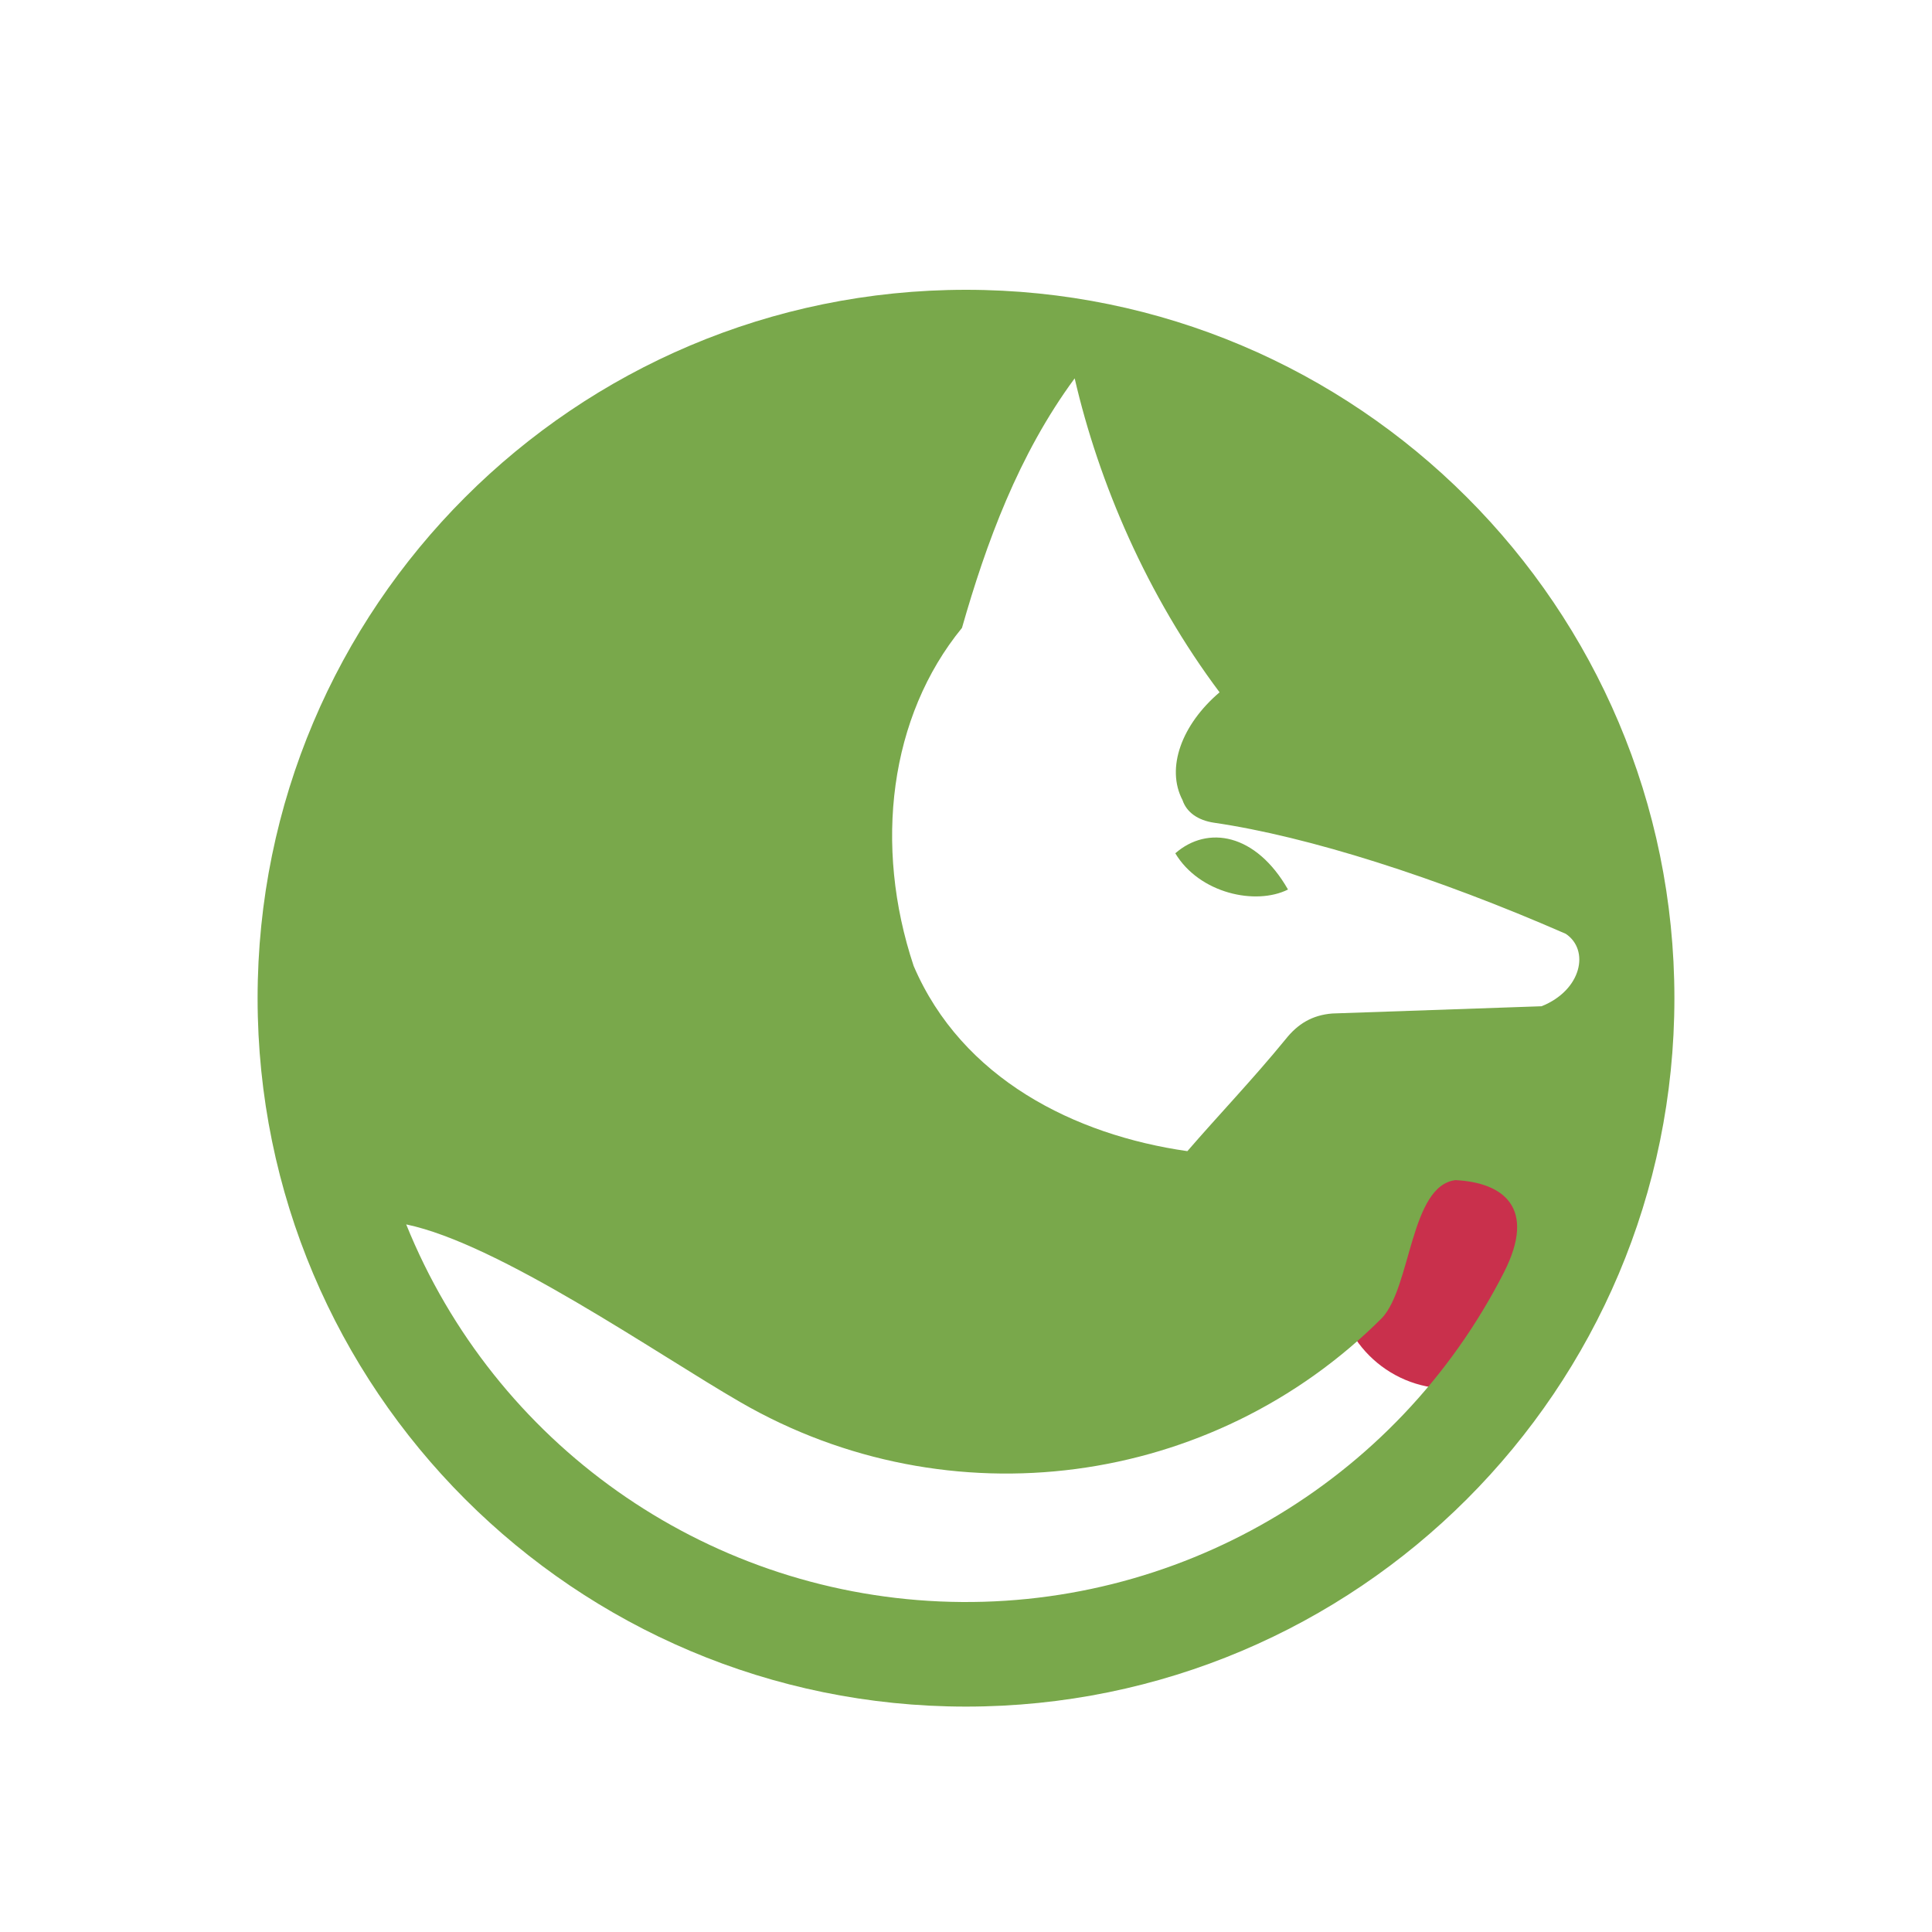
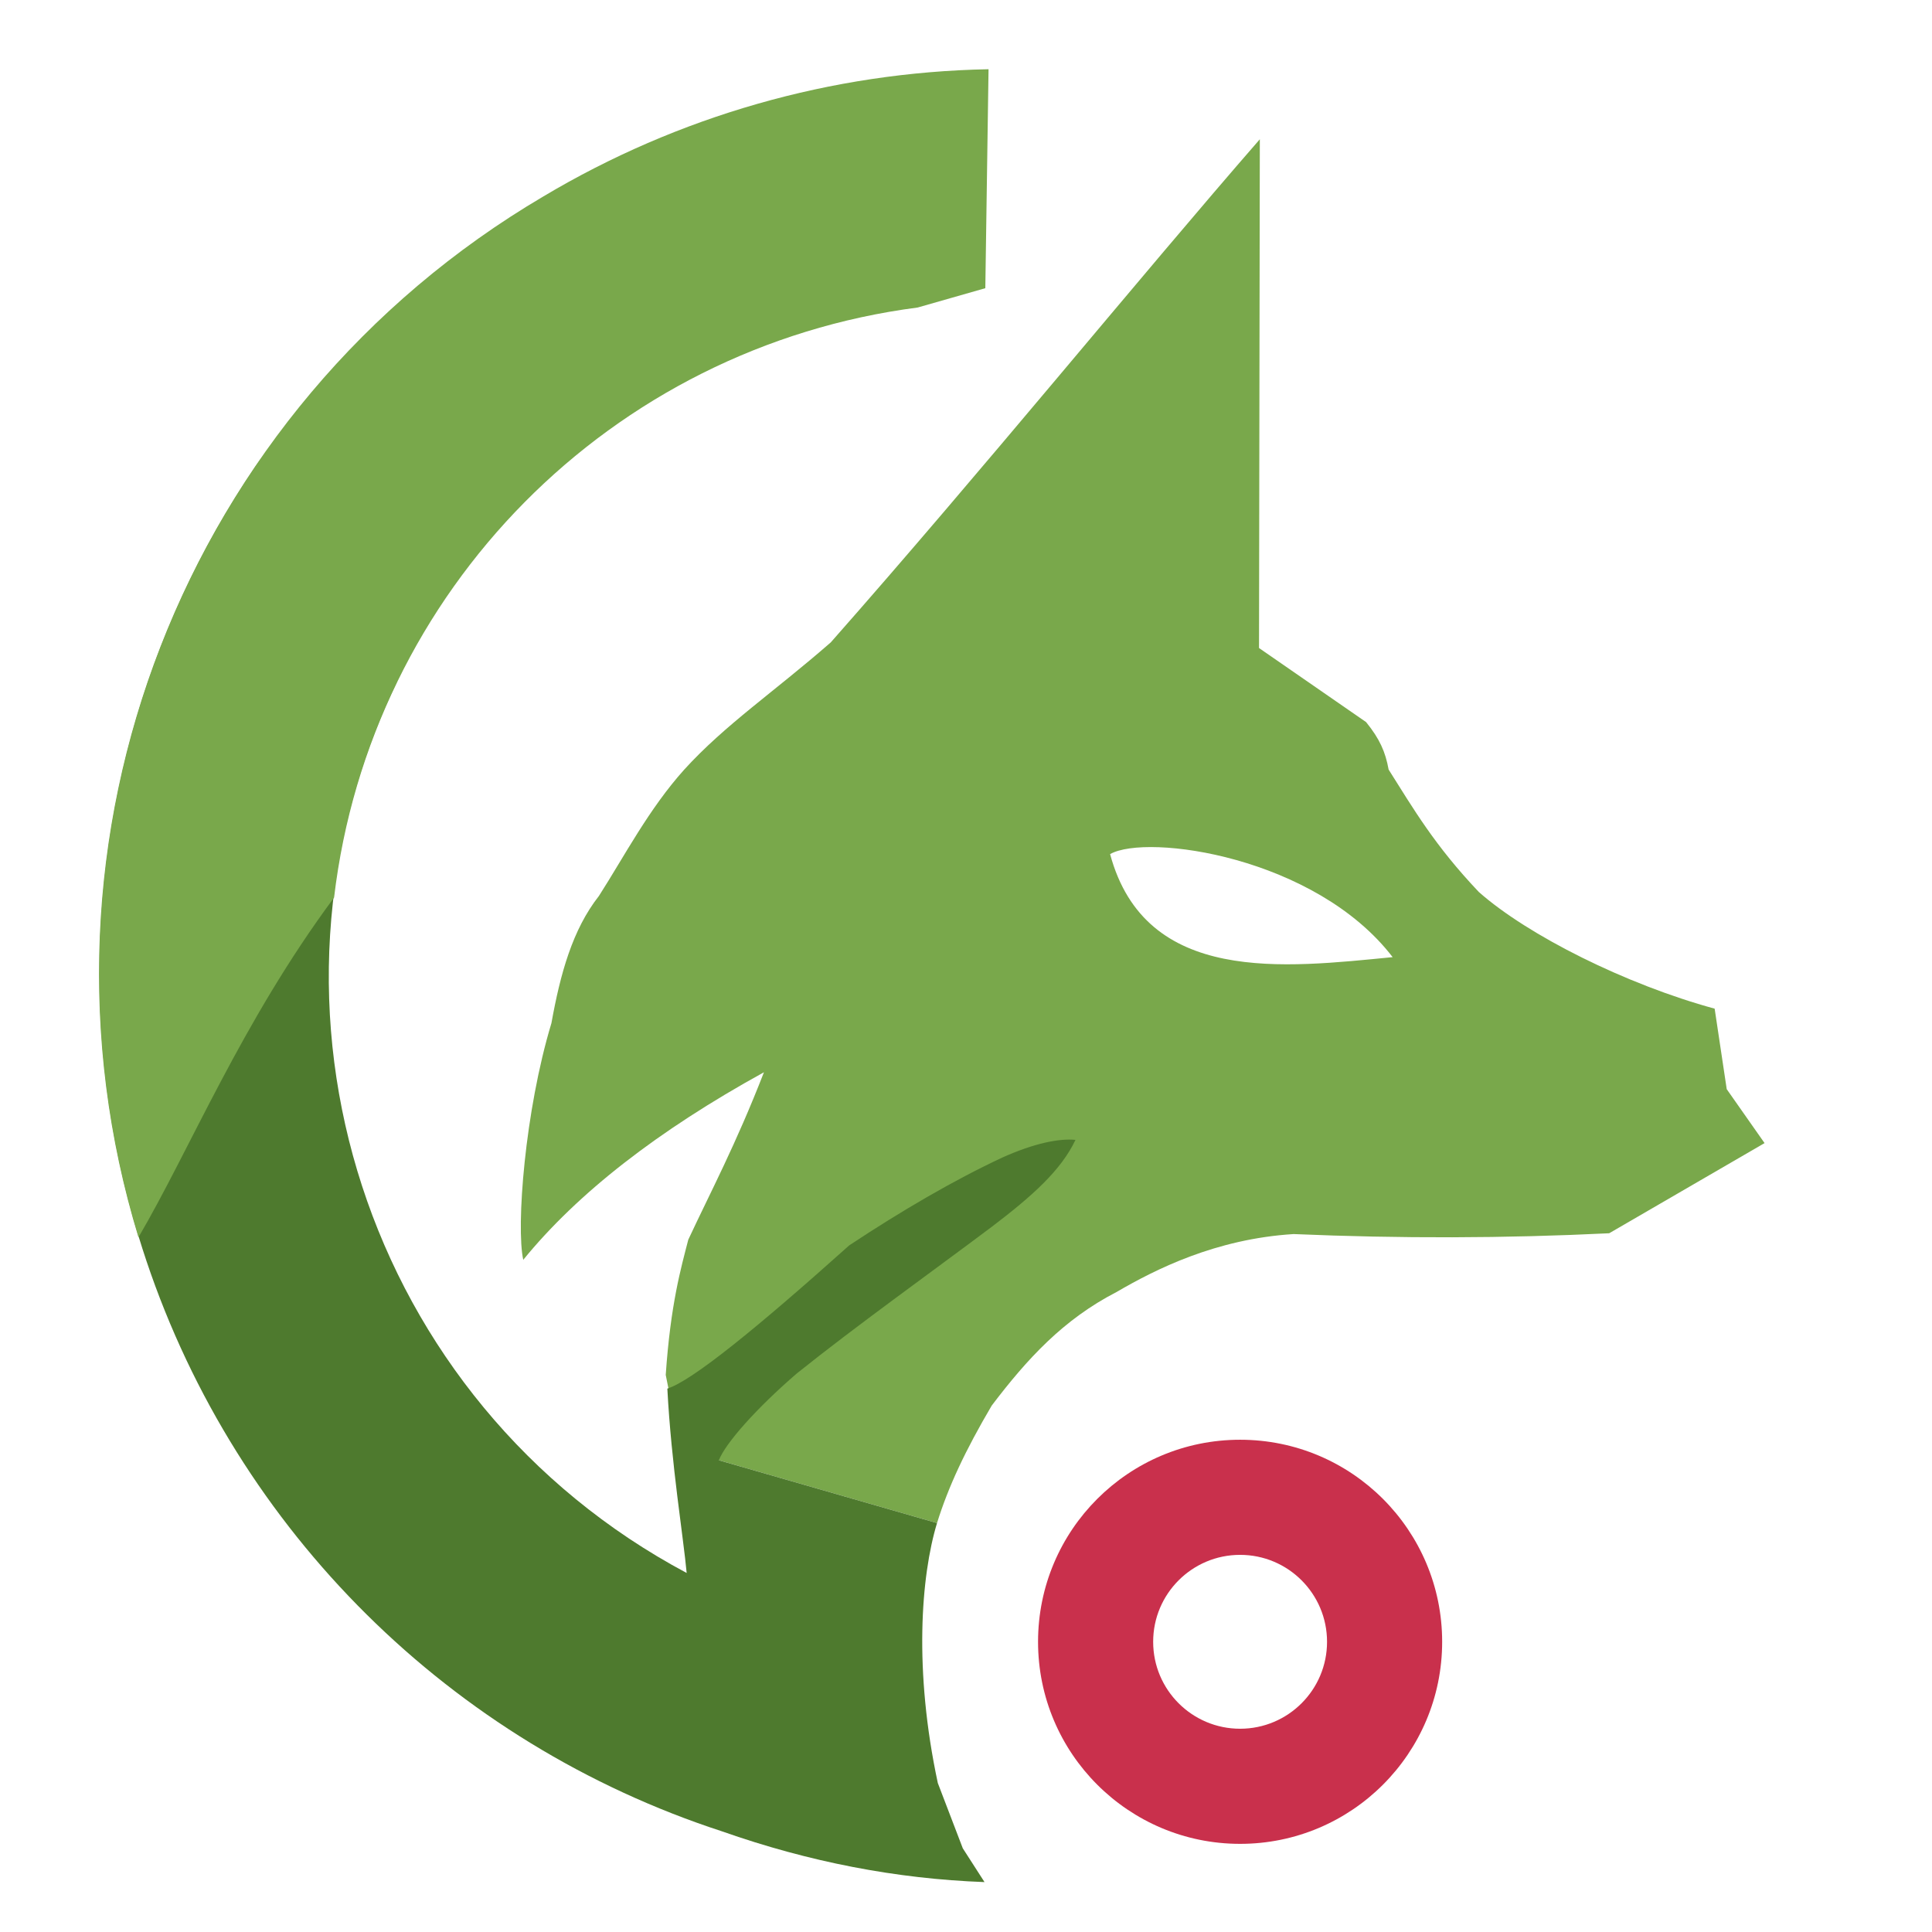
- <svg xmlns="http://www.w3.org/2000/svg" viewBox="0 0 240 240" role="img" aria-label="BuilderFox den mark">
-   <circle cx="180" cy="158.5" r="14" fill="#C9304C" />
-   <path fill="#79A84B" fill-rule="evenodd" d="     M 120,36     C 168.6,36 208,75.4 208,124     C 208,172.6 168.6,212 120,212     C 71.4,212 32,172.6 32,124     C 32,75.4 71.4,36 120,36     Z     M 133.5,47     C 136.5,60 142.5,74 151.5,86     C 146.8,90 144.8,95.4 146.9,99.4     C 147.4,100.9 148.8,101.9 150.8,102.2     C 162.5,103.9 178.5,109 194.5,116     C 197.5,118 196.5,123 191.5,125     L 165.5,125.9     C 163,126.1 161.2,127.2 159.7,129.1     C 155.7,134 151.3,138.6 147.5,143     C 133.5,141 119.5,134 113.5,120     C 108.5,105 110.5,89 119.5,78     C 122.5,67.5 126.5,56.5 133.5,47     Z     M 146,106     C 150,102.5 156,103.5 160,110.5     C 156,112.5 149,111 146,106     Z     M 50.46,152.10     A 75,75 0 0 0 186.83,158.05     C 190.9,150.05 186.8,146.9 180.8,146.6     C 175.2,147.3 175.3,159.8 171.7,163.7     A 66,66 0 0 1 92.0,174.2     C 81.6,168.2 62,154.5 50.46,152.10     Z   " />
+ <svg xmlns="http://www.w3.org/2000/svg" viewBox="0 0 240 240" role="img" aria-label="BuilderFox mark: a fox head in profile inside a sweeping crescent arc, with a crimson ring accent below the jaw">
+   <path fill="#79A84B" fill-rule="evenodd" d="     M 156.5 17.3     L 156.4 80.5     L 169.7 89.7     C 171.4 91.8 172.1 93.4 172.5 95.6     C 175.6 100.5 178.2 105 183.7 110.8     C 189.8 116.2 202 122.3 213 125.3     L 214.5 135.3     L 219.2 142     L 199.9 153.2     Q 180.5 154.15 160.7 153.3     C 151 153.9 143.5 157.7 138.7 160.5     C 132.1 163.9 127.6 168.8 123.2 174.6     C 119.9 180.2 117.8 184.7 116.4 189.2     L 89.3 181.4     L 83.8 176.3     L 82.7 170.8     C 83.3 162 84.6 157.5 85.5 154     C 88.3 148 91.4 142.2 94.9 133.2     Q 75.1 144.1 65 156.5     C 64.1 152.4 65.2 138 68.5 127.1     C 69.6 121 71.1 115.5 74.4 111.3     C 77.6 106.3 80.6 100.5 85 95.6     C 90.1 90 96.1 86 103.2 79.8     C 122 58.5 141.6 34.4 156.5 17.3     Z     M 137.9 106.1     C 142.5 103.5 163.4 106.4 173 118.9     C 159.6 120.2 142.3 122.4 137.9 106.1     Z" />
+   <path fill="#4E7A2E" d="     M 49.3 84.7     A 83.88 83.88 0 0 0 85.3 195.4     C 84.9 191 83.4 182 82.9 172.5     C 86 171.5 94 165 105.5 154.7     C 112 150.4 118.5 146.6 124.5 143.8     C 128.5 142 131.6 141.4 133.6 141.6     C 131.8 145.4 128.2 148.6 123.2 152.4     C 115.2 158.4 106.5 164.6 99 170.6     C 94 174.9 90.1 179.3 89.3 181.4     L 116.4 189.2     C 114.4 195.8 113.5 207.5 116.5 221.5     L 119.6 229.6     L 122.3 233.8     Q 105.9 233.2 89.7 227.5     A 112.06 112.06 0 0 1 32.4 57     Z" />
+   <path fill="#79A84B" d="     M 122.8 8.6     A 112.06 112.06 0 0 0 67.5 24.4     A 112.06 112.06 0 0 0 17.2 153.7     C 23.6 142.8 30 127 41.5 111.5     A 83.88 83.88 0 0 1 114 38.2     L 122.4 35.8     Z" />
+   <path fill="#C9304C" fill-rule="evenodd" d="     M 179.15 203.95 A 25.1 25.1 0 1 1 128.95 203.95 A 25.1 25.1 0 1 1 179.15 203.95 Z     M 164.85 203.95 A 10.8 10.8 0 1 1 143.25 203.95 A 10.8 10.8 0 1 1 164.85 203.95 Z" />
</svg>
